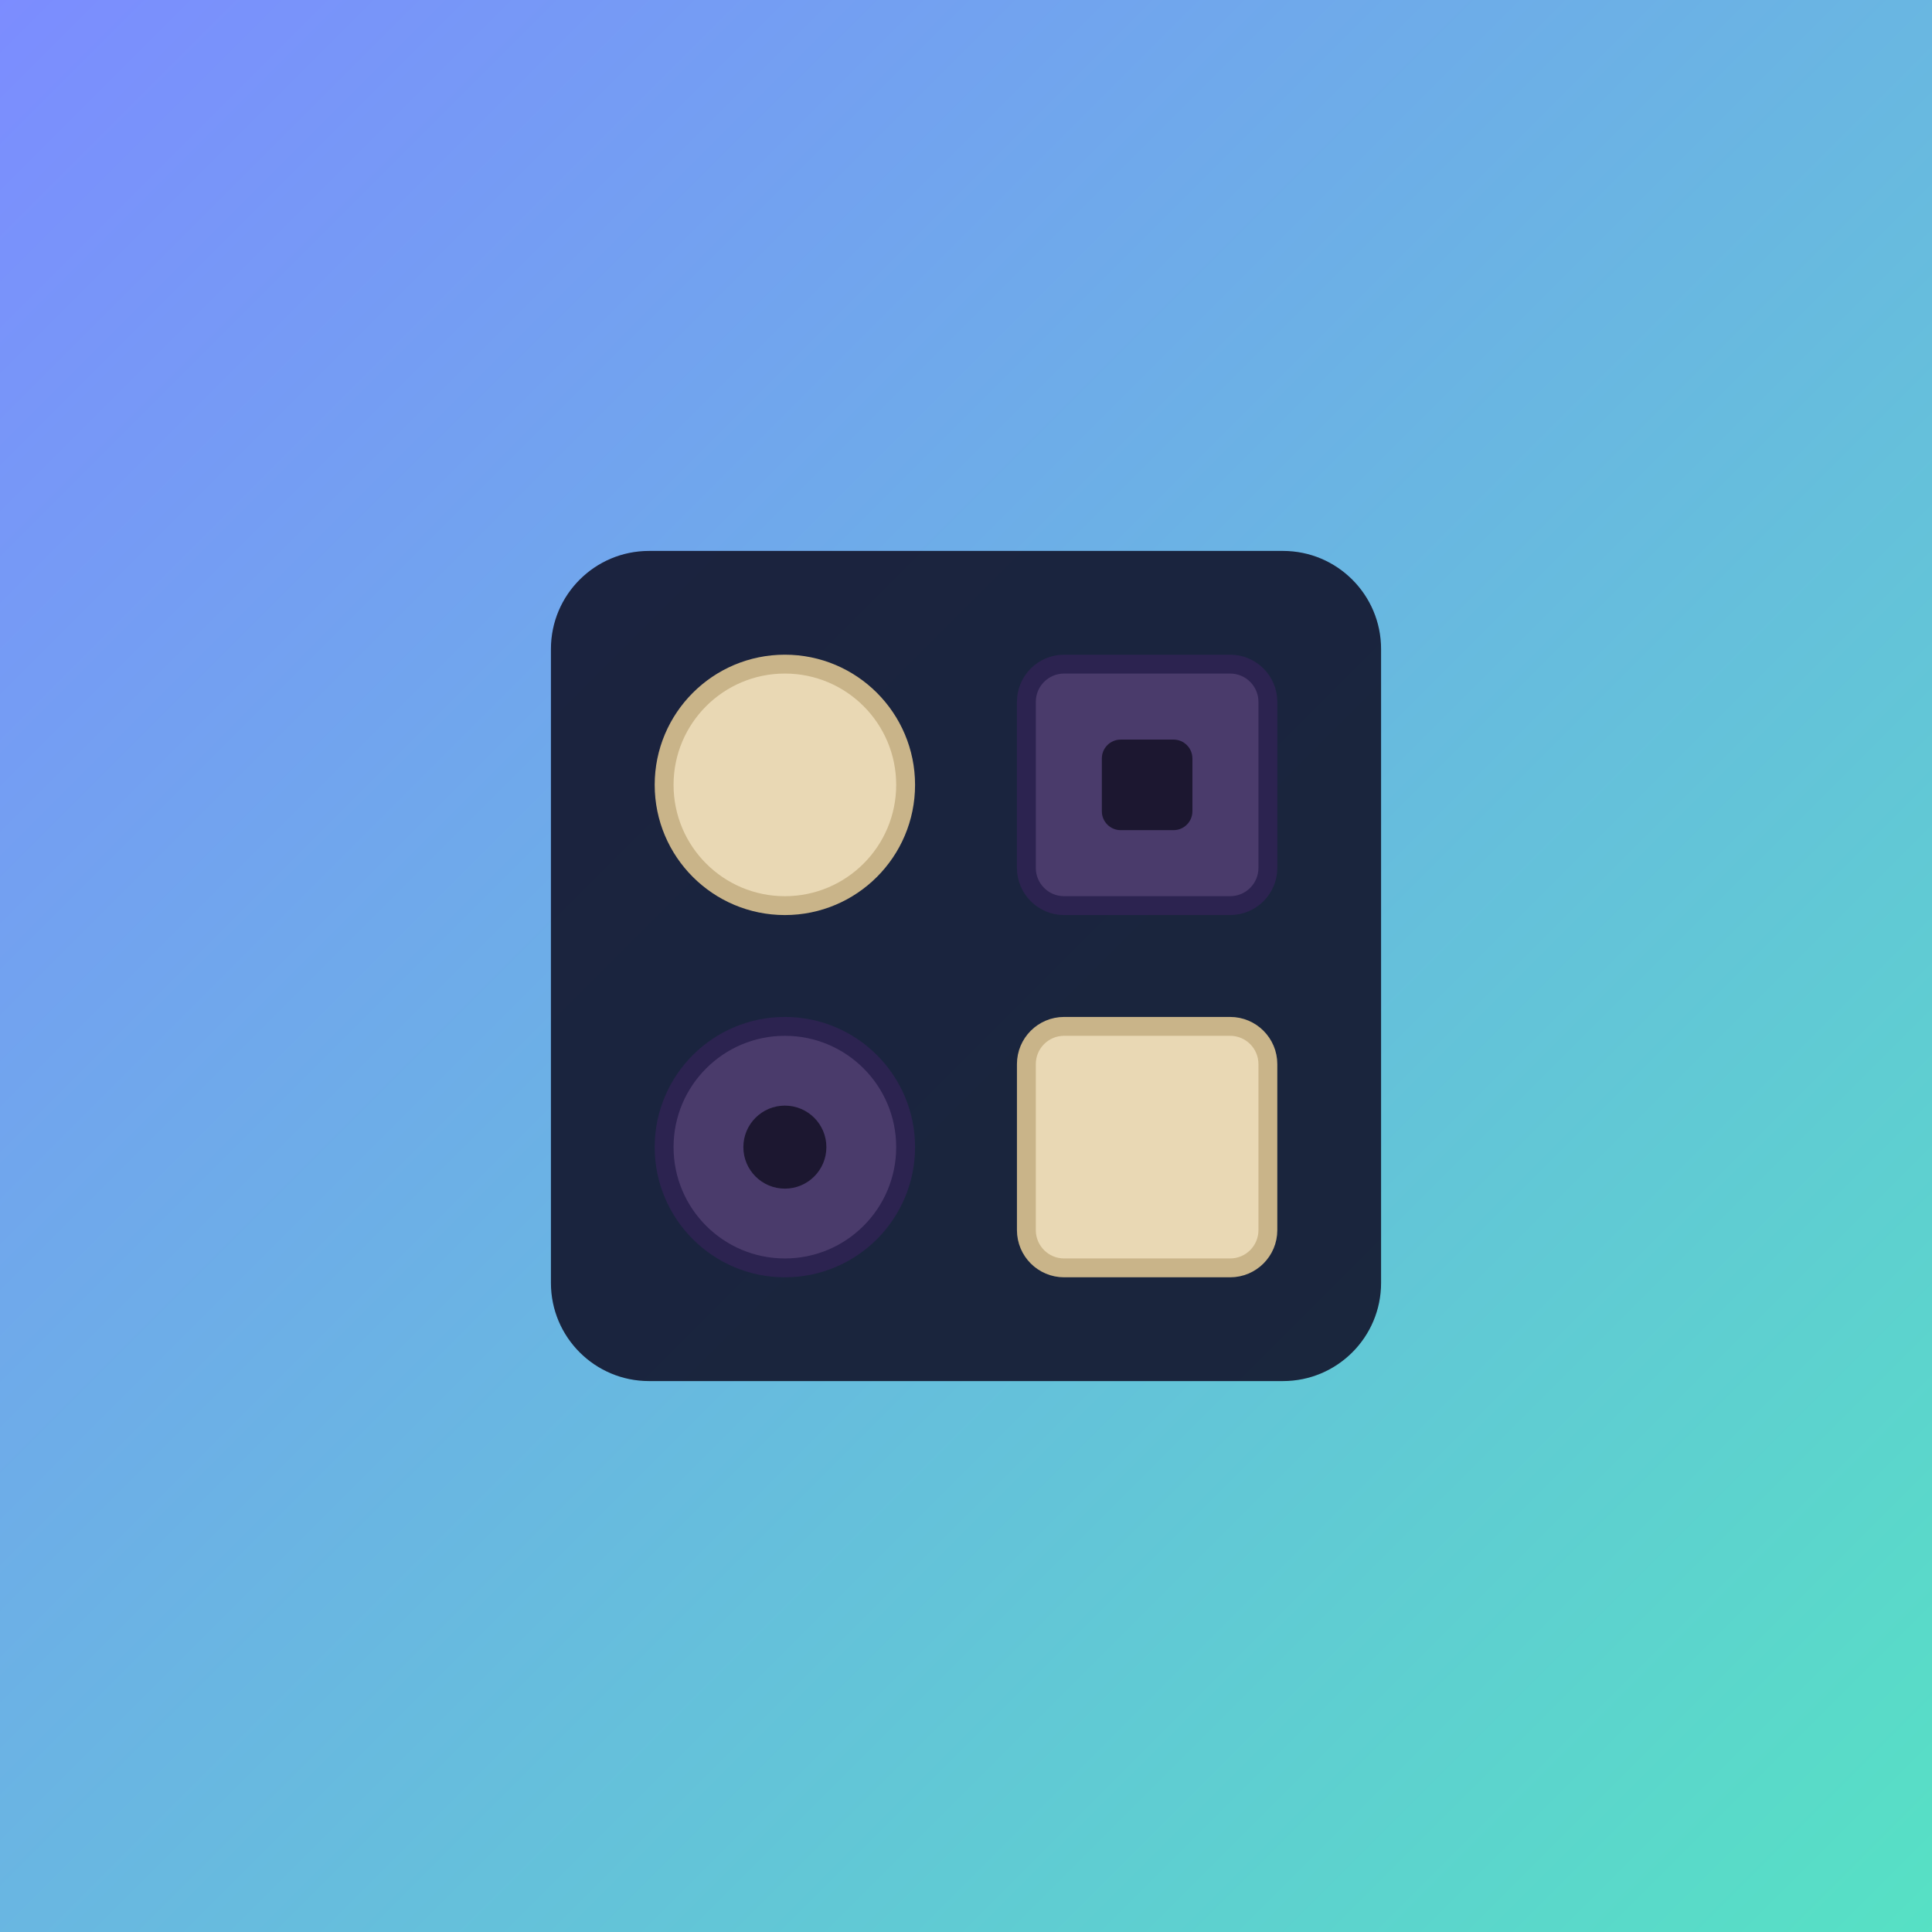
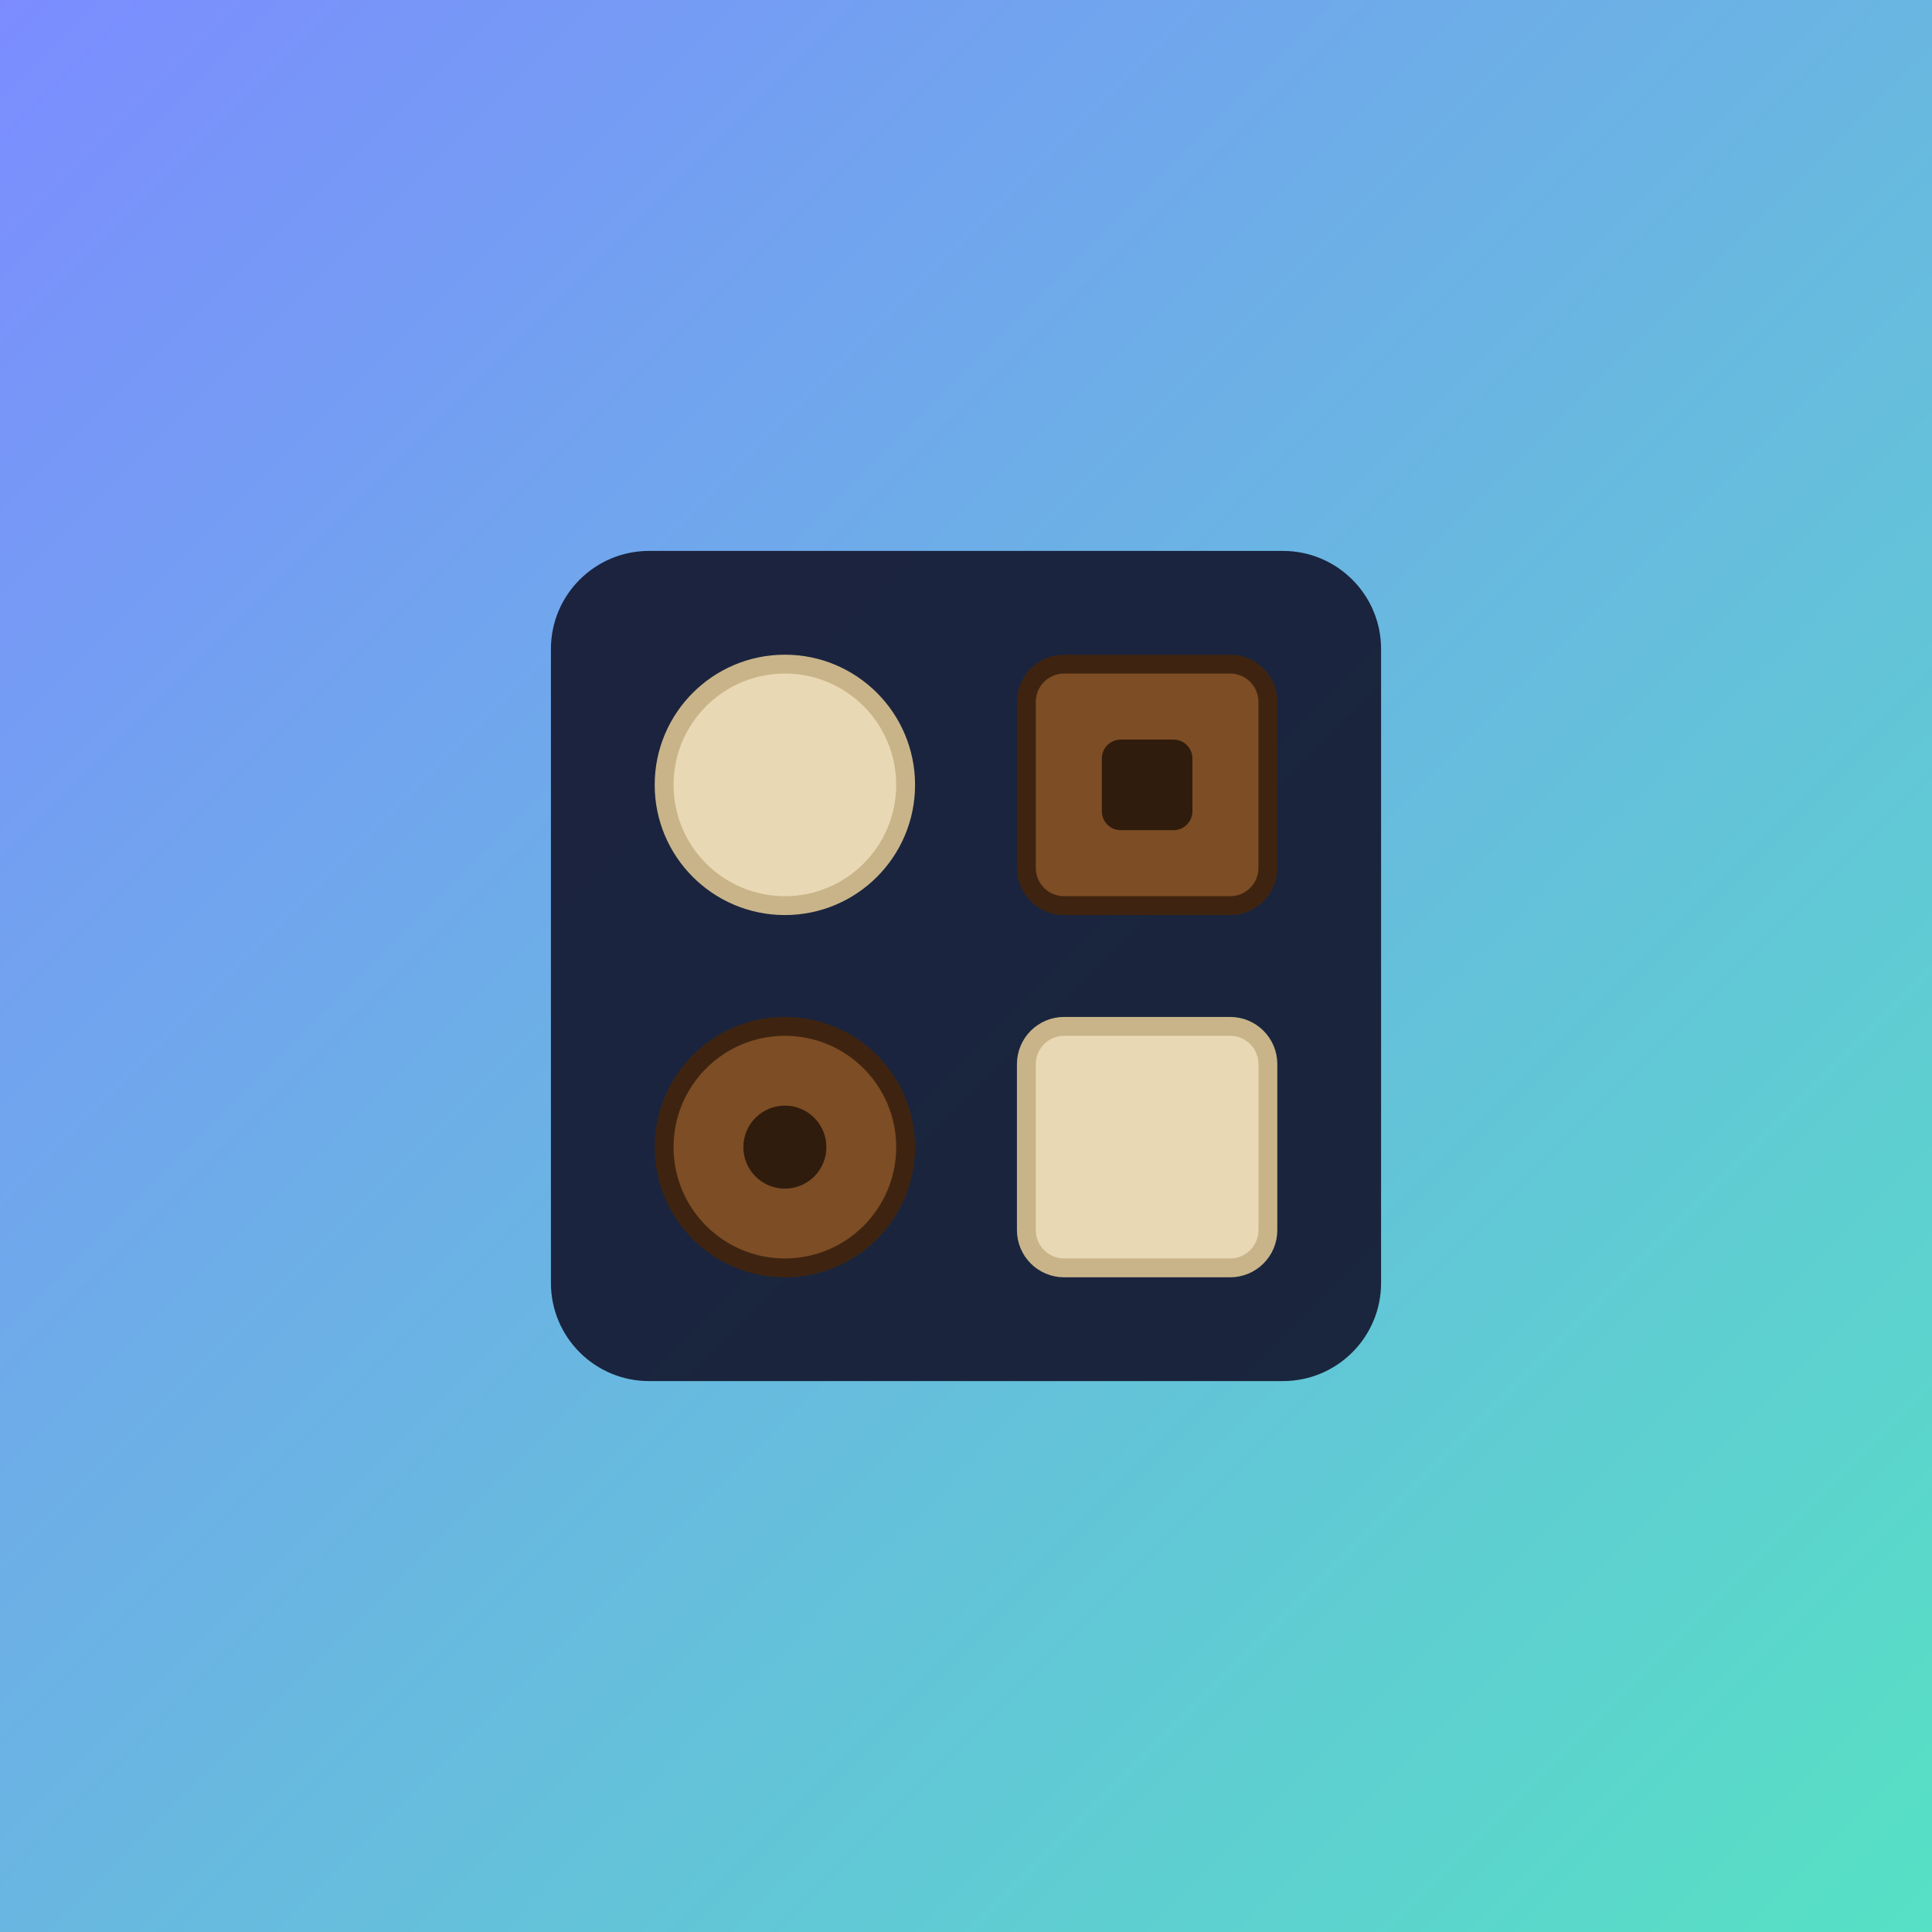
<svg xmlns="http://www.w3.org/2000/svg" viewBox="0 0 512 512">
  <defs>
    <linearGradient id="bgm" x1="0" y1="0" x2="1" y2="1">
      <stop offset="0" stop-color="#7c8cff" />
      <stop offset="1" stop-color="#56e1c4" />
    </linearGradient>
  </defs>
  <rect width="512" height="512" fill="url(#bgm)" />
  <g transform="translate(146 146)">
    <rect x="0" y="0" width="220" height="220" rx="26" fill="#141830" opacity="0.92" />
    <circle cx="62" cy="62" r="32" fill="#e9d8b4" stroke="#c9b489" stroke-width="5" />
-     <rect x="126" y="30" width="64" height="64" rx="10" fill="#4a3b6b" stroke="#2c2350" stroke-width="5" />
-     <rect x="146" y="50" width="24" height="24" rx="5" fill="#1c1730" />
-     <circle cx="62" cy="158" r="32" fill="#4a3b6b" stroke="#2c2350" stroke-width="5" />
-     <circle cx="62" cy="158" r="11" fill="#1c1730" />
+     <rect x="126" y="30" width="64" height="64" rx="10" fill="#7d4d25" stroke="#3e2410" stroke-width="5" />
+     <rect x="146" y="50" width="24" height="24" rx="5" fill="#2f1c0d" />
+     <circle cx="62" cy="158" r="32" fill="#7d4d25" stroke="#3e2410" stroke-width="5" />
+     <circle cx="62" cy="158" r="11" fill="#2f1c0d" />
    <rect x="126" y="126" width="64" height="64" rx="10" fill="#e9d8b4" stroke="#c9b489" stroke-width="5" />
  </g>
</svg>
